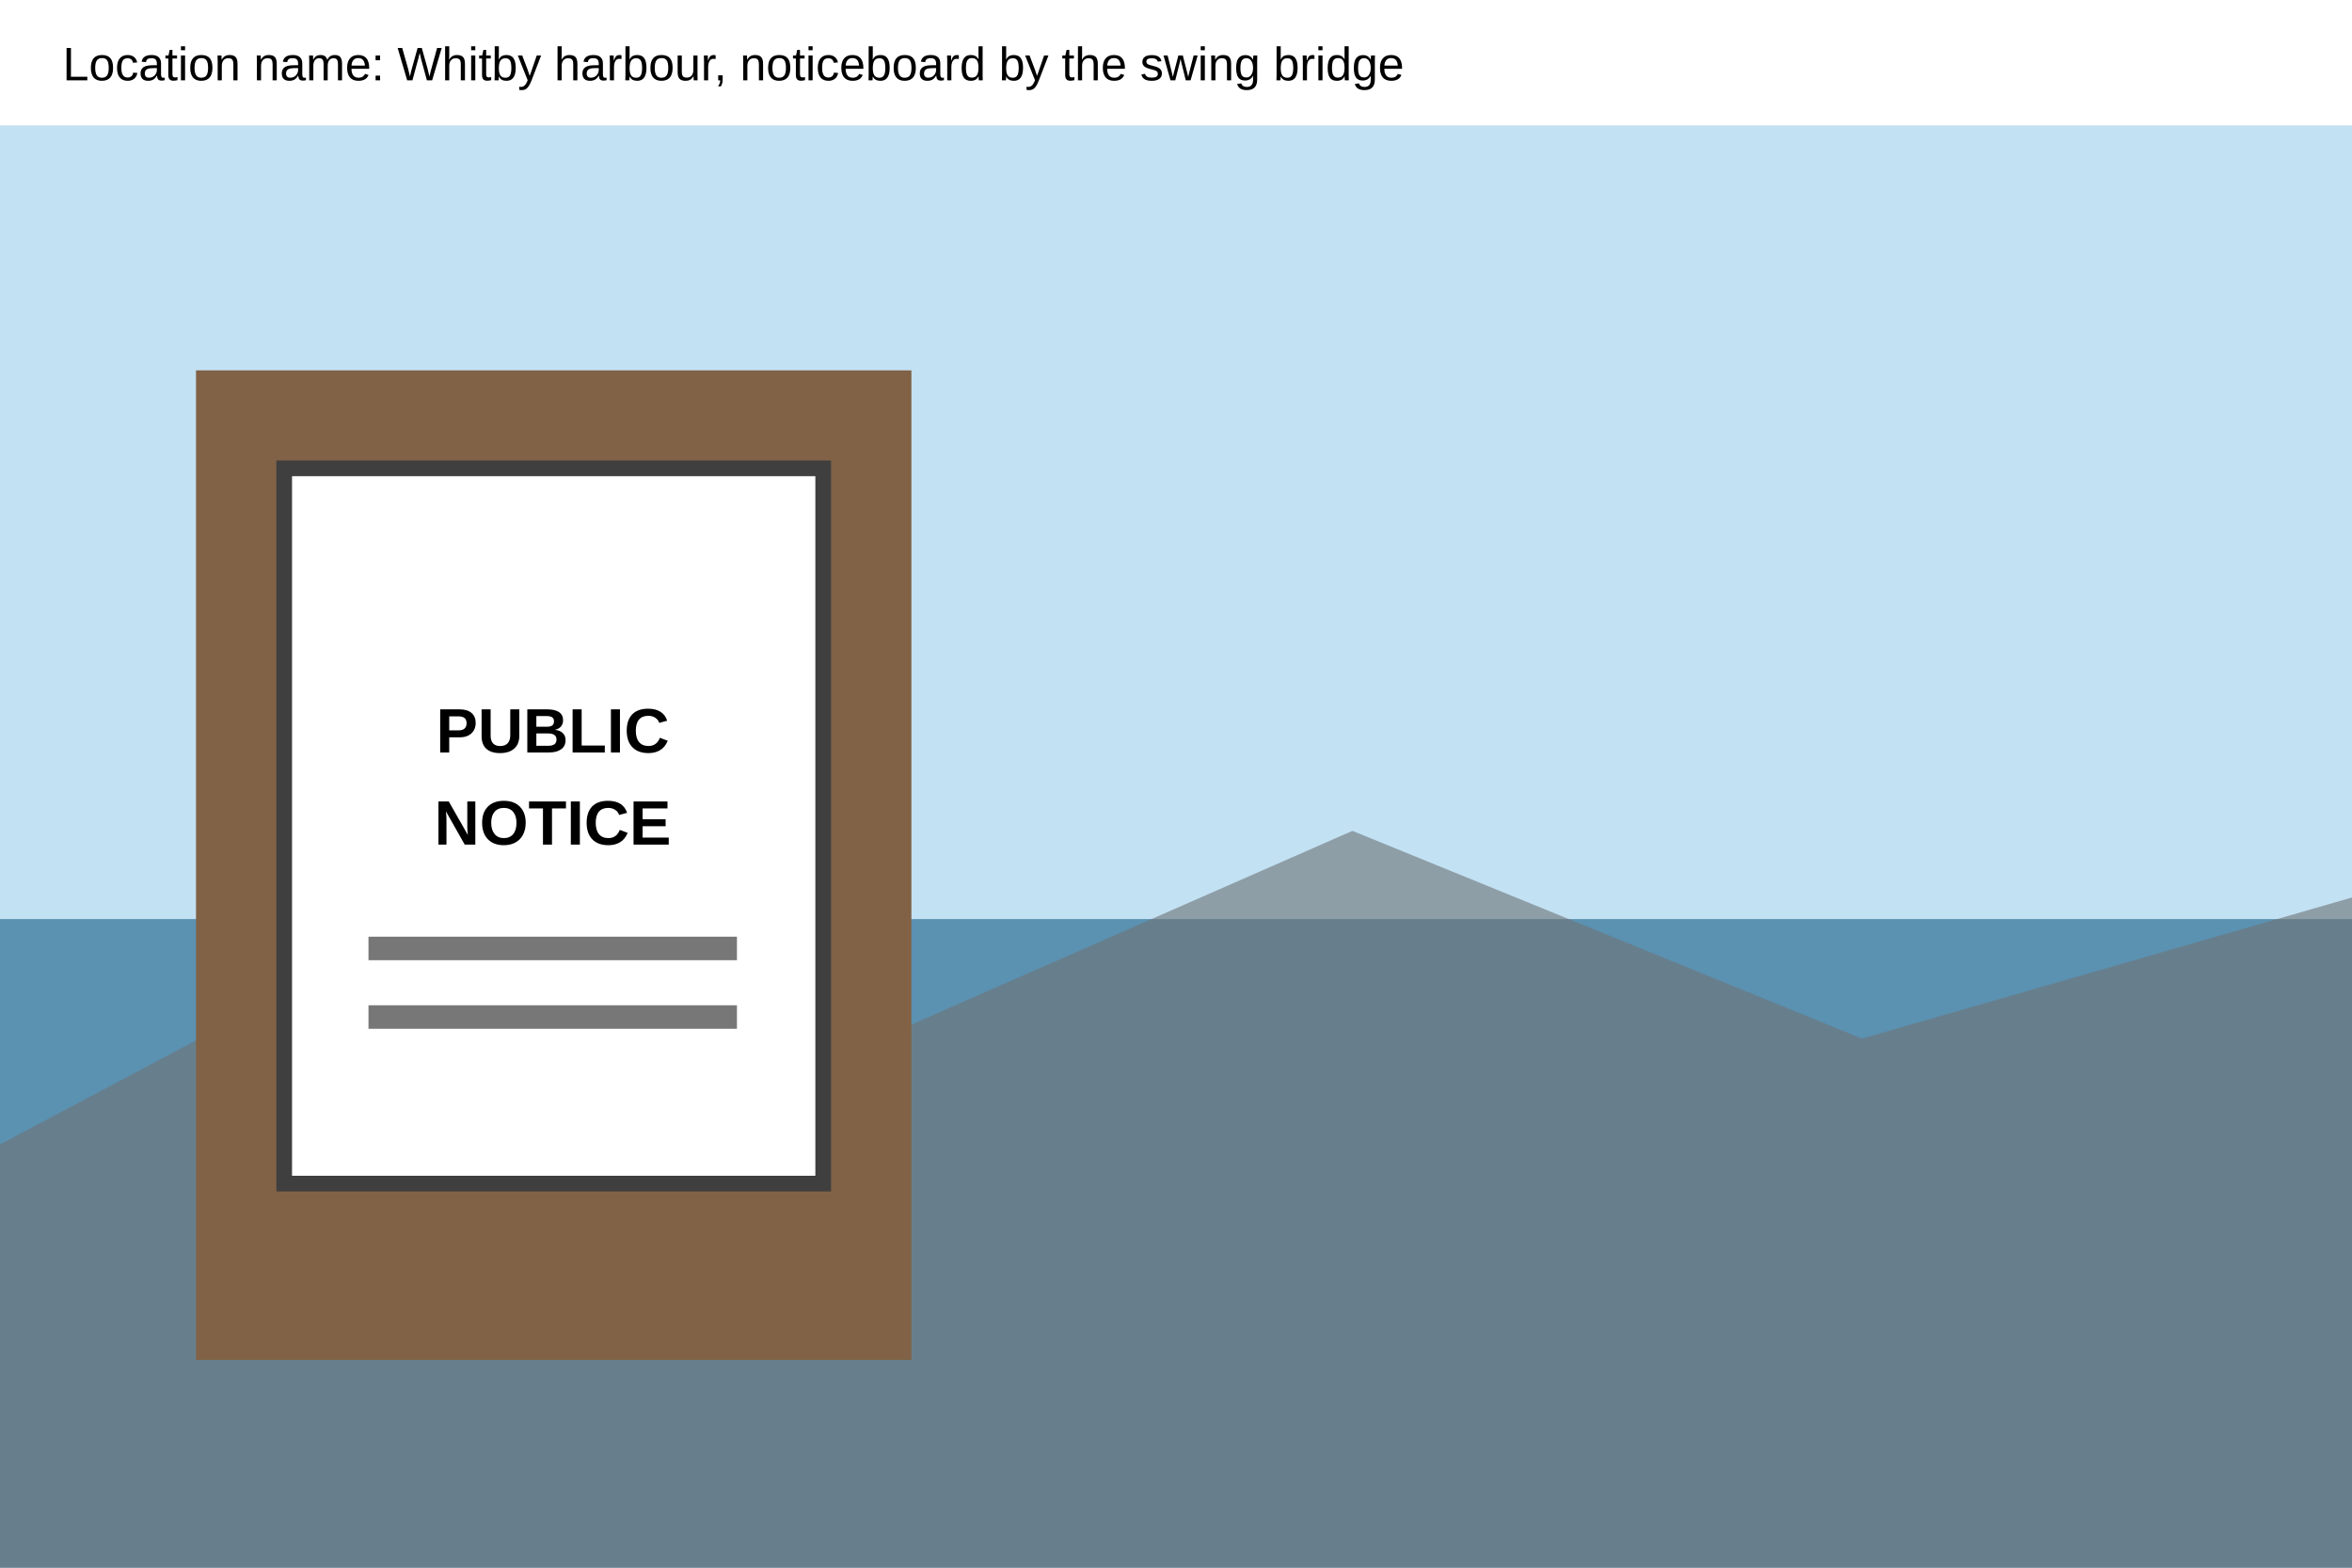
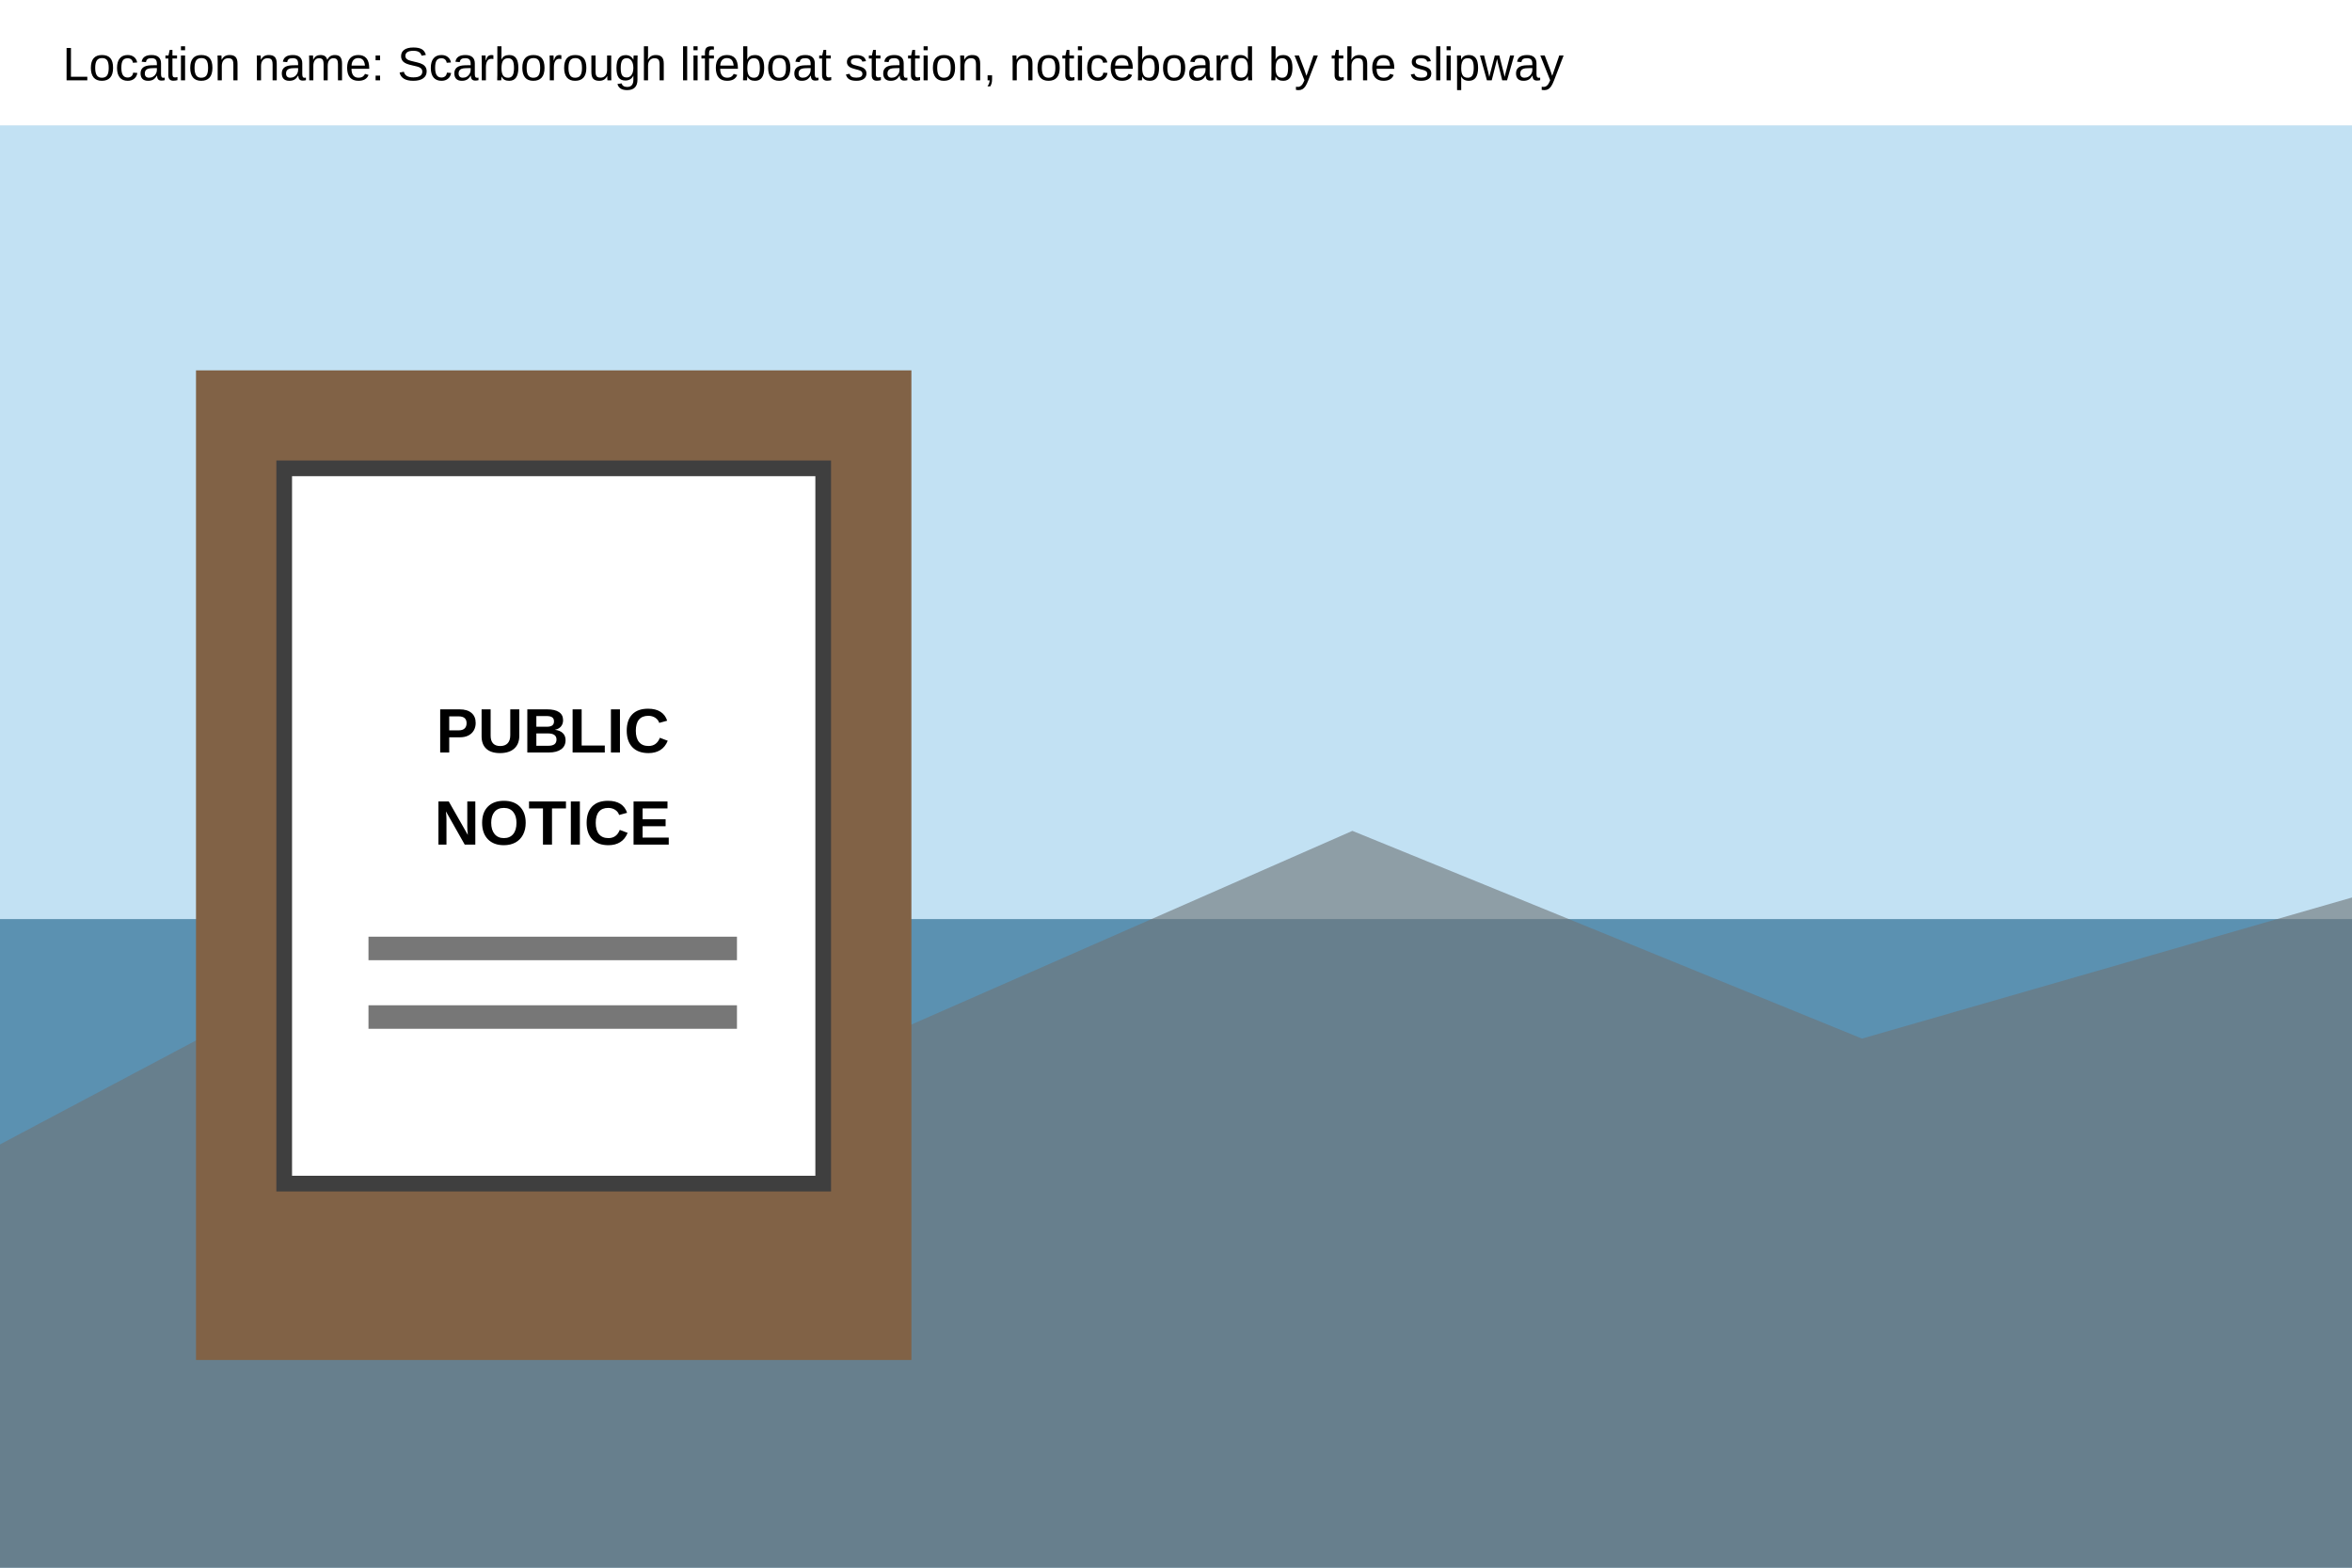
<svg xmlns="http://www.w3.org/2000/svg" width="1200" height="800" viewBox="0 0 1200 800">
  <rect width="1200" height="64" fill="#fff" />
-   <text x="32" y="41" font-family="Arial" font-size="24">Location name: Whitby harbour, noticeboard by the swing bridge</text>
+   <text x="32" y="41" font-family="Arial" font-size="24">Location name: Scarborough lifeboat station, noticeboard by the slipway</text>
  <g transform="translate(0 64)">
    <rect width="1200" height="405" fill="#c2e1f3" />
    <rect y="405" width="1200" height="331" fill="#5b91b1" />
    <path d="M0 520L245 390l190 82 255-112 260 106 250-72v342H0z" fill="#6d7478" opacity=".62" />
    <rect x="100" y="125" width="365" height="505" fill="#816246" />
    <rect x="145" y="175" width="275" height="365" fill="#fff" stroke="#3f3f3f" stroke-width="8" />
    <text x="282" y="320" text-anchor="middle" font-family="Arial" font-size="32" font-weight="700">PUBLIC</text>
    <text x="282" y="367" text-anchor="middle" font-family="Arial" font-size="32" font-weight="700">NOTICE</text>
    <path d="M188 420h188M188 455h188" stroke="#777" stroke-width="12" />
  </g>
</svg>
